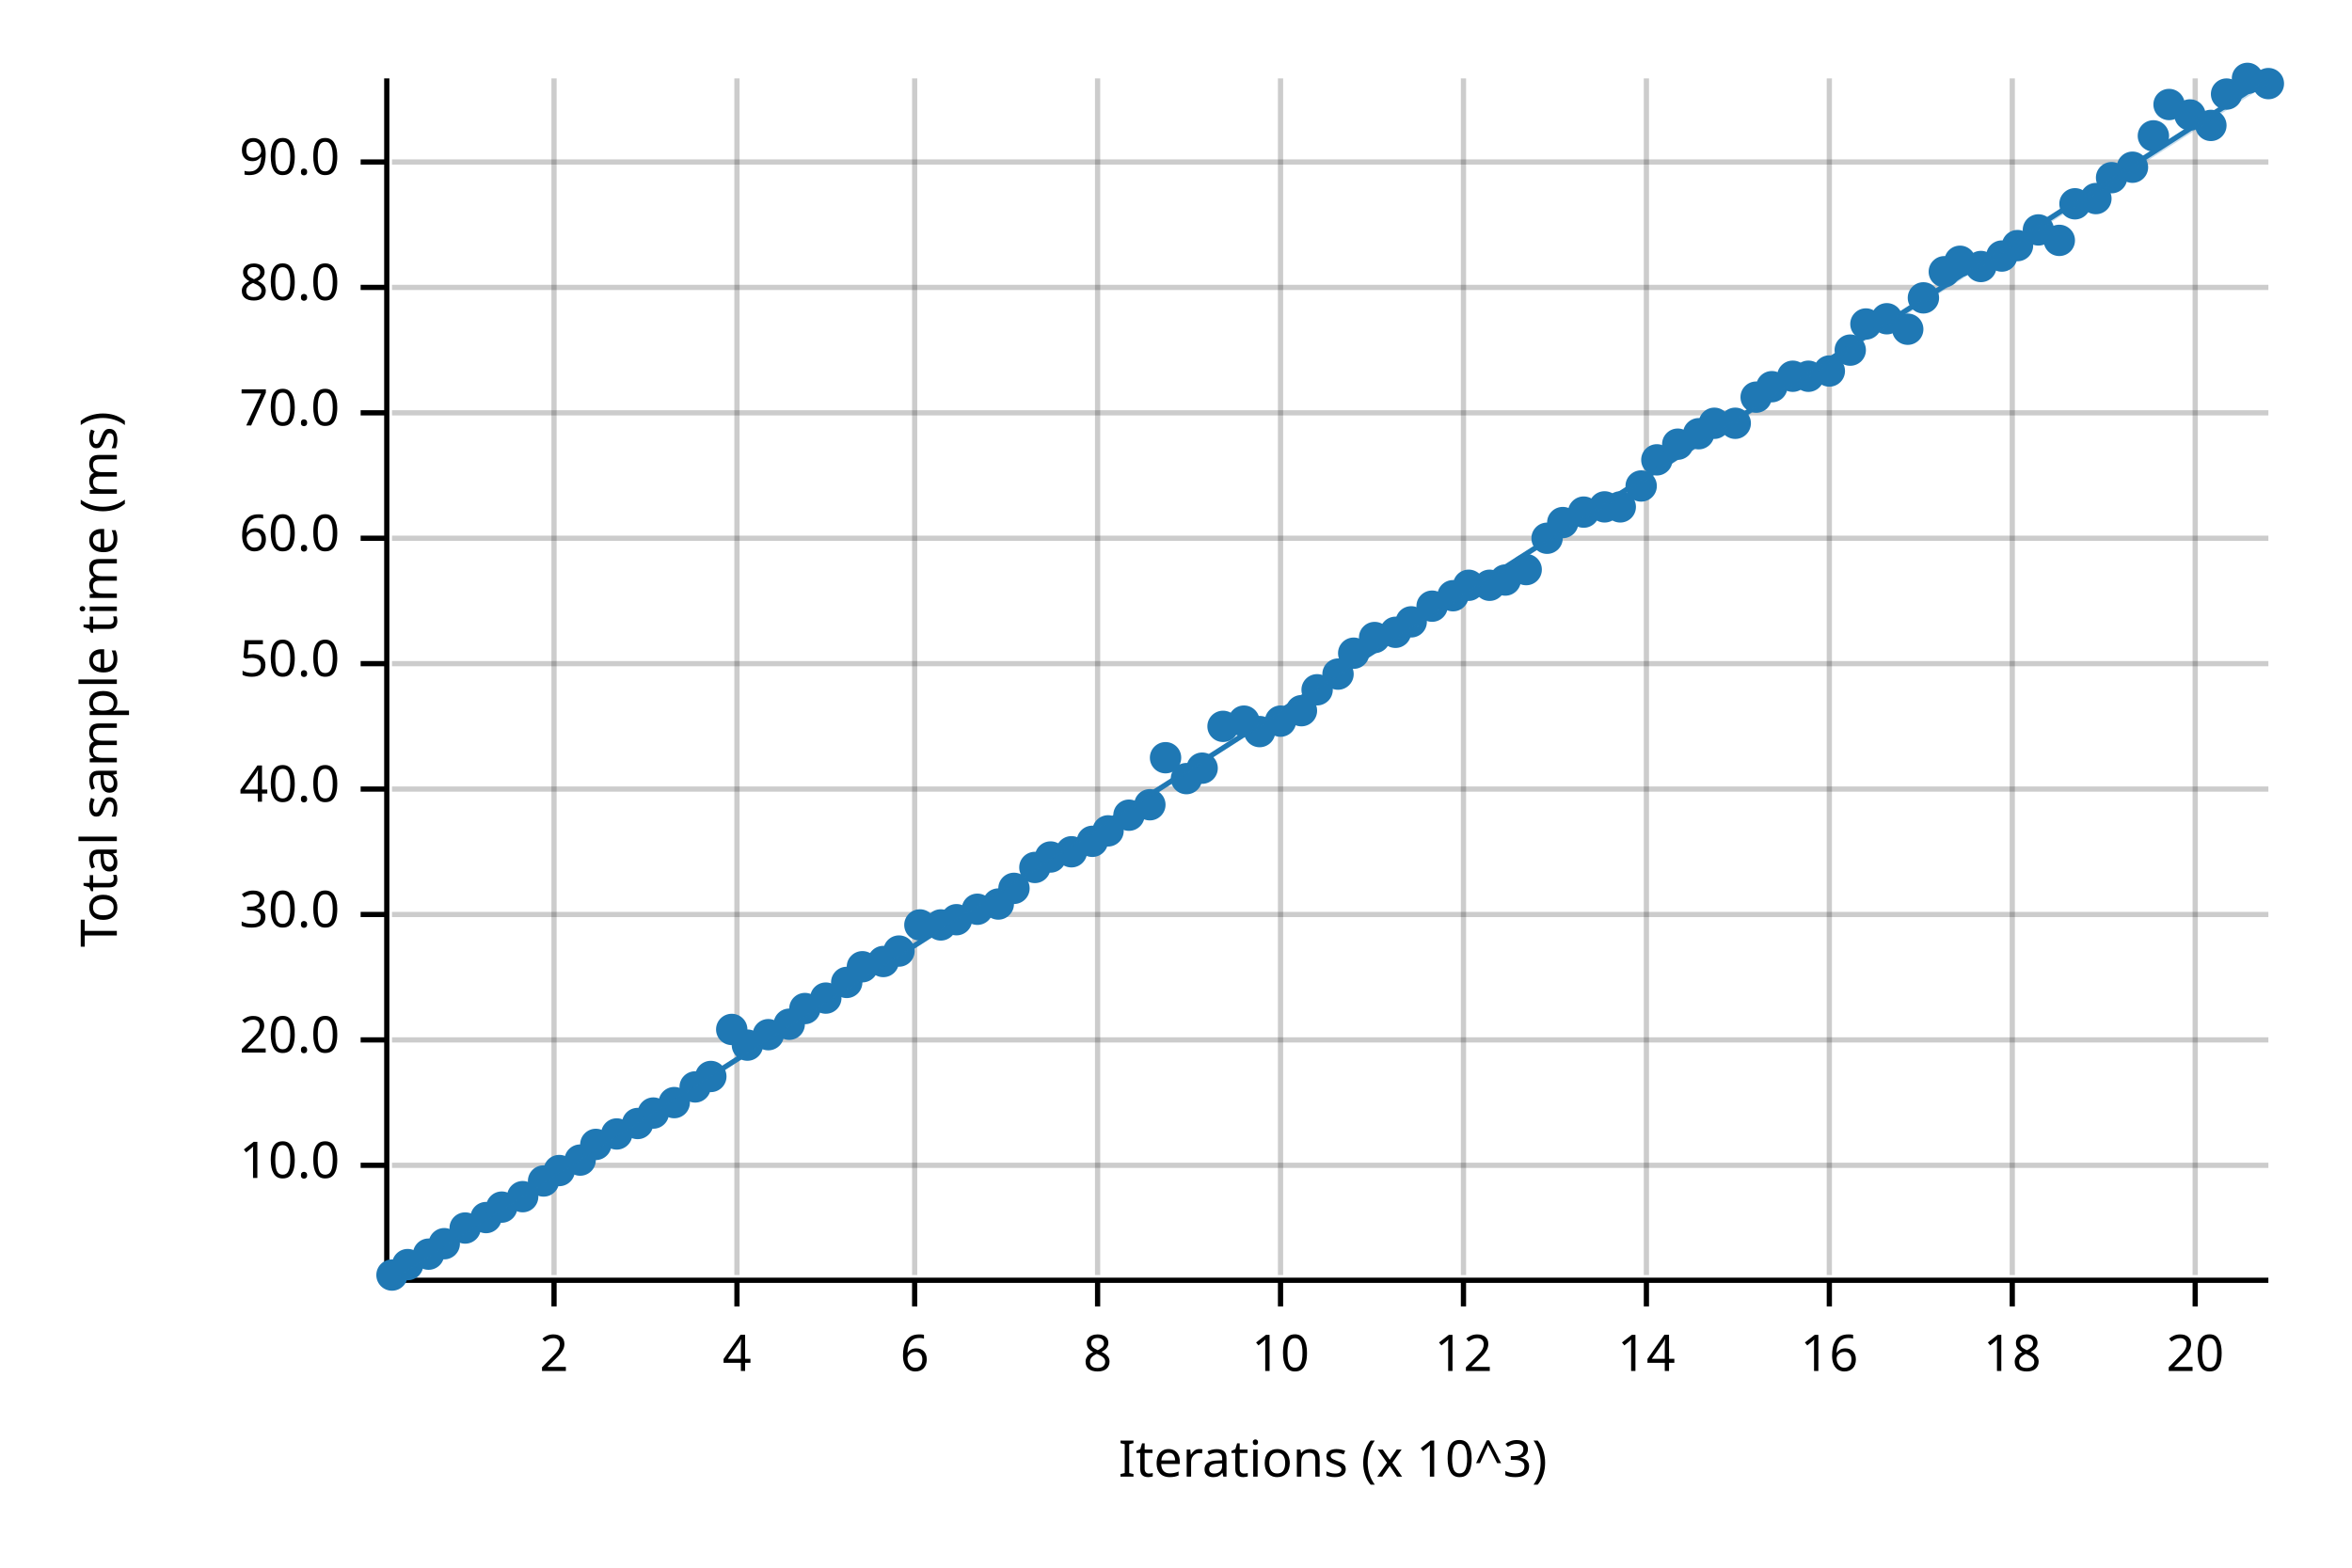
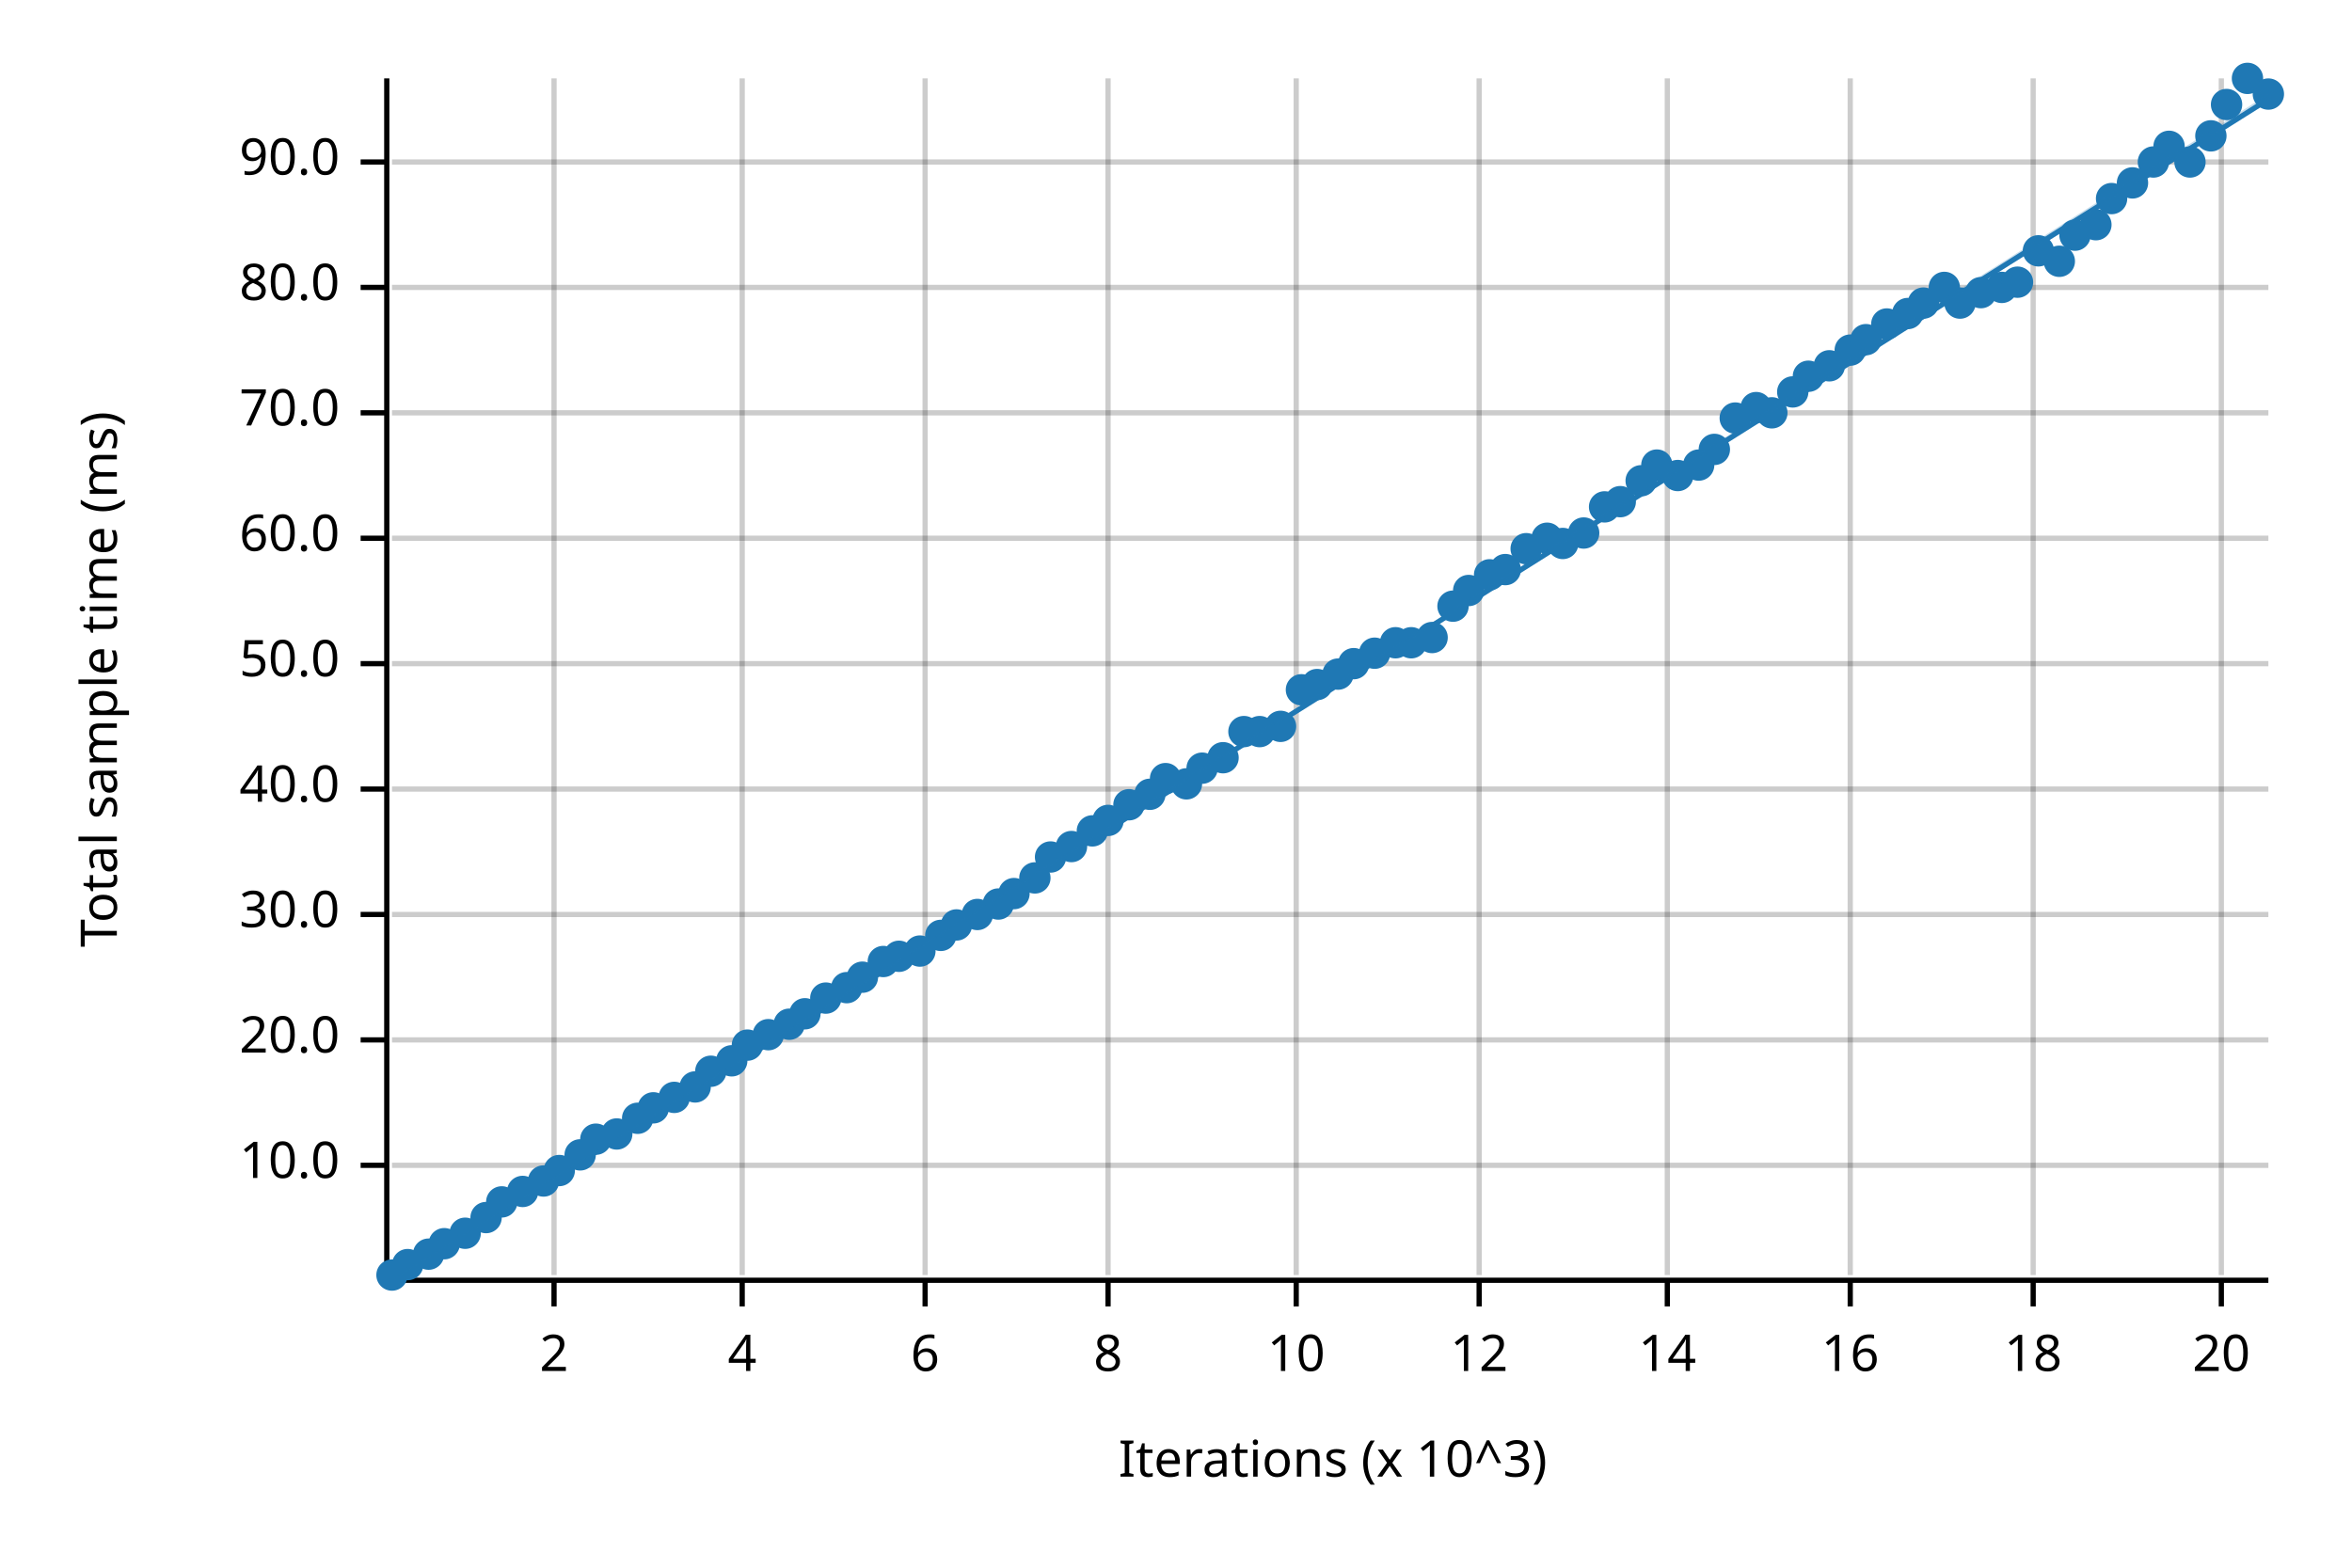
<svg xmlns="http://www.w3.org/2000/svg" width="450" height="300" viewBox="0 0 450 300">
  <text x="15" y="130" dy="0.76em" text-anchor="middle" font-family="sans-serif" font-size="9.677" opacity="1" fill="#000000" transform="rotate(270, 15, 130)">
Total sample time (ms)
</text>
  <text x="255" y="285" dy="-0.5ex" text-anchor="middle" font-family="sans-serif" font-size="9.677" opacity="1" fill="#000000">
Iterations (x 10^3)
</text>
  <line opacity="0.2" stroke="#000000" stroke-width="1" x1="106" y1="244" x2="106" y2="15" />
-   <line opacity="0.2" stroke="#000000" stroke-width="1" x1="141" y1="244" x2="141" y2="15" />
-   <line opacity="0.2" stroke="#000000" stroke-width="1" x1="175" y1="244" x2="175" y2="15" />
-   <line opacity="0.2" stroke="#000000" stroke-width="1" x1="210" y1="244" x2="210" y2="15" />
-   <line opacity="0.2" stroke="#000000" stroke-width="1" x1="245" y1="244" x2="245" y2="15" />
-   <line opacity="0.2" stroke="#000000" stroke-width="1" x1="280" y1="244" x2="280" y2="15" />
-   <line opacity="0.2" stroke="#000000" stroke-width="1" x1="315" y1="244" x2="315" y2="15" />
-   <line opacity="0.2" stroke="#000000" stroke-width="1" x1="350" y1="244" x2="350" y2="15" />
-   <line opacity="0.2" stroke="#000000" stroke-width="1" x1="385" y1="244" x2="385" y2="15" />
-   <line opacity="0.2" stroke="#000000" stroke-width="1" x1="420" y1="244" x2="420" y2="15" />
+   <line opacity="0.2" stroke="#000000" stroke-width="1" x1="142" y1="244" x2="142" y2="15" />
+   <line opacity="0.2" stroke="#000000" stroke-width="1" x1="177" y1="244" x2="177" y2="15" />
+   <line opacity="0.2" stroke="#000000" stroke-width="1" x1="212" y1="244" x2="212" y2="15" />
+   <line opacity="0.2" stroke="#000000" stroke-width="1" x1="248" y1="244" x2="248" y2="15" />
+   <line opacity="0.2" stroke="#000000" stroke-width="1" x1="283" y1="244" x2="283" y2="15" />
+   <line opacity="0.2" stroke="#000000" stroke-width="1" x1="319" y1="244" x2="319" y2="15" />
+   <line opacity="0.2" stroke="#000000" stroke-width="1" x1="354" y1="244" x2="354" y2="15" />
+   <line opacity="0.2" stroke="#000000" stroke-width="1" x1="389" y1="244" x2="389" y2="15" />
+   <line opacity="0.2" stroke="#000000" stroke-width="1" x1="425" y1="244" x2="425" y2="15" />
  <line opacity="0.2" stroke="#000000" stroke-width="1" x1="75" y1="223" x2="434" y2="223" />
  <line opacity="0.2" stroke="#000000" stroke-width="1" x1="75" y1="199" x2="434" y2="199" />
  <line opacity="0.2" stroke="#000000" stroke-width="1" x1="75" y1="175" x2="434" y2="175" />
  <line opacity="0.2" stroke="#000000" stroke-width="1" x1="75" y1="151" x2="434" y2="151" />
  <line opacity="0.2" stroke="#000000" stroke-width="1" x1="75" y1="127" x2="434" y2="127" />
  <line opacity="0.2" stroke="#000000" stroke-width="1" x1="75" y1="103" x2="434" y2="103" />
  <line opacity="0.2" stroke="#000000" stroke-width="1" x1="75" y1="79" x2="434" y2="79" />
  <line opacity="0.2" stroke="#000000" stroke-width="1" x1="75" y1="55" x2="434" y2="55" />
  <line opacity="0.2" stroke="#000000" stroke-width="1" x1="75" y1="31" x2="434" y2="31" />
  <polyline fill="none" opacity="1" stroke="#000000" stroke-width="1" points="74,15 74,244 " />
  <text x="65" y="223" dy="0.5ex" text-anchor="end" font-family="sans-serif" font-size="9.677" opacity="1" fill="#000000">
10.0
</text>
  <polyline fill="none" opacity="1" stroke="#000000" stroke-width="1" points="69,223 74,223 " />
  <text x="65" y="199" dy="0.5ex" text-anchor="end" font-family="sans-serif" font-size="9.677" opacity="1" fill="#000000">
20.0
</text>
  <polyline fill="none" opacity="1" stroke="#000000" stroke-width="1" points="69,199 74,199 " />
  <text x="65" y="175" dy="0.5ex" text-anchor="end" font-family="sans-serif" font-size="9.677" opacity="1" fill="#000000">
30.0
</text>
  <polyline fill="none" opacity="1" stroke="#000000" stroke-width="1" points="69,175 74,175 " />
  <text x="65" y="151" dy="0.5ex" text-anchor="end" font-family="sans-serif" font-size="9.677" opacity="1" fill="#000000">
40.0
</text>
  <polyline fill="none" opacity="1" stroke="#000000" stroke-width="1" points="69,151 74,151 " />
  <text x="65" y="127" dy="0.5ex" text-anchor="end" font-family="sans-serif" font-size="9.677" opacity="1" fill="#000000">
50.0
</text>
  <polyline fill="none" opacity="1" stroke="#000000" stroke-width="1" points="69,127 74,127 " />
  <text x="65" y="103" dy="0.5ex" text-anchor="end" font-family="sans-serif" font-size="9.677" opacity="1" fill="#000000">
60.0
</text>
  <polyline fill="none" opacity="1" stroke="#000000" stroke-width="1" points="69,103 74,103 " />
  <text x="65" y="79" dy="0.5ex" text-anchor="end" font-family="sans-serif" font-size="9.677" opacity="1" fill="#000000">
70.0
</text>
  <polyline fill="none" opacity="1" stroke="#000000" stroke-width="1" points="69,79 74,79 " />
  <text x="65" y="55" dy="0.5ex" text-anchor="end" font-family="sans-serif" font-size="9.677" opacity="1" fill="#000000">
80.0
</text>
  <polyline fill="none" opacity="1" stroke="#000000" stroke-width="1" points="69,55 74,55 " />
  <text x="65" y="31" dy="0.5ex" text-anchor="end" font-family="sans-serif" font-size="9.677" opacity="1" fill="#000000">
90.0
</text>
  <polyline fill="none" opacity="1" stroke="#000000" stroke-width="1" points="69,31 74,31 " />
  <polyline fill="none" opacity="1" stroke="#000000" stroke-width="1" points="75,245 434,245 " />
  <text x="106" y="255" dy="0.76em" text-anchor="middle" font-family="sans-serif" font-size="9.677" opacity="1" fill="#000000">
2
</text>
  <polyline fill="none" opacity="1" stroke="#000000" stroke-width="1" points="106,245 106,250 " />
-   <text x="141" y="255" dy="0.76em" text-anchor="middle" font-family="sans-serif" font-size="9.677" opacity="1" fill="#000000">
+   <text x="142" y="255" dy="0.76em" text-anchor="middle" font-family="sans-serif" font-size="9.677" opacity="1" fill="#000000">
4
</text>
-   <polyline fill="none" opacity="1" stroke="#000000" stroke-width="1" points="141,245 141,250 " />
-   <text x="175" y="255" dy="0.76em" text-anchor="middle" font-family="sans-serif" font-size="9.677" opacity="1" fill="#000000">
+   <polyline fill="none" opacity="1" stroke="#000000" stroke-width="1" points="142,245 142,250 " />
+   <text x="177" y="255" dy="0.76em" text-anchor="middle" font-family="sans-serif" font-size="9.677" opacity="1" fill="#000000">
6
</text>
-   <polyline fill="none" opacity="1" stroke="#000000" stroke-width="1" points="175,245 175,250 " />
-   <text x="210" y="255" dy="0.76em" text-anchor="middle" font-family="sans-serif" font-size="9.677" opacity="1" fill="#000000">
+   <polyline fill="none" opacity="1" stroke="#000000" stroke-width="1" points="177,245 177,250 " />
+   <text x="212" y="255" dy="0.76em" text-anchor="middle" font-family="sans-serif" font-size="9.677" opacity="1" fill="#000000">
8
</text>
-   <polyline fill="none" opacity="1" stroke="#000000" stroke-width="1" points="210,245 210,250 " />
-   <text x="245" y="255" dy="0.76em" text-anchor="middle" font-family="sans-serif" font-size="9.677" opacity="1" fill="#000000">
+   <polyline fill="none" opacity="1" stroke="#000000" stroke-width="1" points="212,245 212,250 " />
+   <text x="248" y="255" dy="0.76em" text-anchor="middle" font-family="sans-serif" font-size="9.677" opacity="1" fill="#000000">
10
</text>
-   <polyline fill="none" opacity="1" stroke="#000000" stroke-width="1" points="245,245 245,250 " />
-   <text x="280" y="255" dy="0.76em" text-anchor="middle" font-family="sans-serif" font-size="9.677" opacity="1" fill="#000000">
+   <polyline fill="none" opacity="1" stroke="#000000" stroke-width="1" points="248,245 248,250 " />
+   <text x="283" y="255" dy="0.76em" text-anchor="middle" font-family="sans-serif" font-size="9.677" opacity="1" fill="#000000">
12
</text>
-   <polyline fill="none" opacity="1" stroke="#000000" stroke-width="1" points="280,245 280,250 " />
-   <text x="315" y="255" dy="0.76em" text-anchor="middle" font-family="sans-serif" font-size="9.677" opacity="1" fill="#000000">
+   <polyline fill="none" opacity="1" stroke="#000000" stroke-width="1" points="283,245 283,250 " />
+   <text x="319" y="255" dy="0.76em" text-anchor="middle" font-family="sans-serif" font-size="9.677" opacity="1" fill="#000000">
14
</text>
-   <polyline fill="none" opacity="1" stroke="#000000" stroke-width="1" points="315,245 315,250 " />
-   <text x="350" y="255" dy="0.76em" text-anchor="middle" font-family="sans-serif" font-size="9.677" opacity="1" fill="#000000">
+   <polyline fill="none" opacity="1" stroke="#000000" stroke-width="1" points="319,245 319,250 " />
+   <text x="354" y="255" dy="0.76em" text-anchor="middle" font-family="sans-serif" font-size="9.677" opacity="1" fill="#000000">
16
</text>
-   <polyline fill="none" opacity="1" stroke="#000000" stroke-width="1" points="350,245 350,250 " />
-   <text x="385" y="255" dy="0.76em" text-anchor="middle" font-family="sans-serif" font-size="9.677" opacity="1" fill="#000000">
+   <polyline fill="none" opacity="1" stroke="#000000" stroke-width="1" points="354,245 354,250 " />
+   <text x="389" y="255" dy="0.76em" text-anchor="middle" font-family="sans-serif" font-size="9.677" opacity="1" fill="#000000">
18
</text>
-   <polyline fill="none" opacity="1" stroke="#000000" stroke-width="1" points="385,245 385,250 " />
-   <text x="420" y="255" dy="0.76em" text-anchor="middle" font-family="sans-serif" font-size="9.677" opacity="1" fill="#000000">
+   <polyline fill="none" opacity="1" stroke="#000000" stroke-width="1" points="389,245 389,250 " />
+   <text x="425" y="255" dy="0.76em" text-anchor="middle" font-family="sans-serif" font-size="9.677" opacity="1" fill="#000000">
20
</text>
-   <polyline fill="none" opacity="1" stroke="#000000" stroke-width="1" points="420,245 420,250 " />
+   <polyline fill="none" opacity="1" stroke="#000000" stroke-width="1" points="425,245 425,250 " />
  <circle cx="75" cy="244" r="3" opacity="1" fill="#1F78B4" stroke="none" stroke-width="1" />
  <circle cx="78" cy="242" r="3" opacity="1" fill="#1F78B4" stroke="none" stroke-width="1" />
  <circle cx="82" cy="240" r="3" opacity="1" fill="#1F78B4" stroke="none" stroke-width="1" />
  <circle cx="85" cy="238" r="3" opacity="1" fill="#1F78B4" stroke="none" stroke-width="1" />
-   <circle cx="89" cy="235" r="3" opacity="1" fill="#1F78B4" stroke="none" stroke-width="1" />
+   <circle cx="89" cy="236" r="3" opacity="1" fill="#1F78B4" stroke="none" stroke-width="1" />
  <circle cx="93" cy="233" r="3" opacity="1" fill="#1F78B4" stroke="none" stroke-width="1" />
-   <circle cx="96" cy="231" r="3" opacity="1" fill="#1F78B4" stroke="none" stroke-width="1" />
-   <circle cx="100" cy="229" r="3" opacity="1" fill="#1F78B4" stroke="none" stroke-width="1" />
+   <circle cx="96" cy="230" r="3" opacity="1" fill="#1F78B4" stroke="none" stroke-width="1" />
+   <circle cx="100" cy="228" r="3" opacity="1" fill="#1F78B4" stroke="none" stroke-width="1" />
  <circle cx="104" cy="226" r="3" opacity="1" fill="#1F78B4" stroke="none" stroke-width="1" />
  <circle cx="107" cy="224" r="3" opacity="1" fill="#1F78B4" stroke="none" stroke-width="1" />
-   <circle cx="111" cy="222" r="3" opacity="1" fill="#1F78B4" stroke="none" stroke-width="1" />
-   <circle cx="114" cy="219" r="3" opacity="1" fill="#1F78B4" stroke="none" stroke-width="1" />
+   <circle cx="111" cy="221" r="3" opacity="1" fill="#1F78B4" stroke="none" stroke-width="1" />
+   <circle cx="114" cy="218" r="3" opacity="1" fill="#1F78B4" stroke="none" stroke-width="1" />
  <circle cx="118" cy="217" r="3" opacity="1" fill="#1F78B4" stroke="none" stroke-width="1" />
-   <circle cx="122" cy="215" r="3" opacity="1" fill="#1F78B4" stroke="none" stroke-width="1" />
-   <circle cx="125" cy="213" r="3" opacity="1" fill="#1F78B4" stroke="none" stroke-width="1" />
-   <circle cx="129" cy="211" r="3" opacity="1" fill="#1F78B4" stroke="none" stroke-width="1" />
+   <circle cx="122" cy="214" r="3" opacity="1" fill="#1F78B4" stroke="none" stroke-width="1" />
+   <circle cx="125" cy="212" r="3" opacity="1" fill="#1F78B4" stroke="none" stroke-width="1" />
+   <circle cx="129" cy="210" r="3" opacity="1" fill="#1F78B4" stroke="none" stroke-width="1" />
  <circle cx="133" cy="208" r="3" opacity="1" fill="#1F78B4" stroke="none" stroke-width="1" />
-   <circle cx="136" cy="206" r="3" opacity="1" fill="#1F78B4" stroke="none" stroke-width="1" />
-   <circle cx="140" cy="197" r="3" opacity="1" fill="#1F78B4" stroke="none" stroke-width="1" />
+   <circle cx="136" cy="205" r="3" opacity="1" fill="#1F78B4" stroke="none" stroke-width="1" />
+   <circle cx="140" cy="203" r="3" opacity="1" fill="#1F78B4" stroke="none" stroke-width="1" />
  <circle cx="143" cy="200" r="3" opacity="1" fill="#1F78B4" stroke="none" stroke-width="1" />
  <circle cx="147" cy="198" r="3" opacity="1" fill="#1F78B4" stroke="none" stroke-width="1" />
  <circle cx="151" cy="196" r="3" opacity="1" fill="#1F78B4" stroke="none" stroke-width="1" />
-   <circle cx="154" cy="193" r="3" opacity="1" fill="#1F78B4" stroke="none" stroke-width="1" />
+   <circle cx="154" cy="194" r="3" opacity="1" fill="#1F78B4" stroke="none" stroke-width="1" />
  <circle cx="158" cy="191" r="3" opacity="1" fill="#1F78B4" stroke="none" stroke-width="1" />
-   <circle cx="162" cy="188" r="3" opacity="1" fill="#1F78B4" stroke="none" stroke-width="1" />
-   <circle cx="165" cy="185" r="3" opacity="1" fill="#1F78B4" stroke="none" stroke-width="1" />
+   <circle cx="162" cy="189" r="3" opacity="1" fill="#1F78B4" stroke="none" stroke-width="1" />
+   <circle cx="165" cy="187" r="3" opacity="1" fill="#1F78B4" stroke="none" stroke-width="1" />
  <circle cx="169" cy="184" r="3" opacity="1" fill="#1F78B4" stroke="none" stroke-width="1" />
-   <circle cx="172" cy="182" r="3" opacity="1" fill="#1F78B4" stroke="none" stroke-width="1" />
-   <circle cx="176" cy="177" r="3" opacity="1" fill="#1F78B4" stroke="none" stroke-width="1" />
-   <circle cx="180" cy="177" r="3" opacity="1" fill="#1F78B4" stroke="none" stroke-width="1" />
-   <circle cx="183" cy="176" r="3" opacity="1" fill="#1F78B4" stroke="none" stroke-width="1" />
-   <circle cx="187" cy="174" r="3" opacity="1" fill="#1F78B4" stroke="none" stroke-width="1" />
+   <circle cx="172" cy="183" r="3" opacity="1" fill="#1F78B4" stroke="none" stroke-width="1" />
+   <circle cx="176" cy="182" r="3" opacity="1" fill="#1F78B4" stroke="none" stroke-width="1" />
+   <circle cx="180" cy="179" r="3" opacity="1" fill="#1F78B4" stroke="none" stroke-width="1" />
+   <circle cx="183" cy="177" r="3" opacity="1" fill="#1F78B4" stroke="none" stroke-width="1" />
+   <circle cx="187" cy="175" r="3" opacity="1" fill="#1F78B4" stroke="none" stroke-width="1" />
  <circle cx="191" cy="173" r="3" opacity="1" fill="#1F78B4" stroke="none" stroke-width="1" />
-   <circle cx="194" cy="170" r="3" opacity="1" fill="#1F78B4" stroke="none" stroke-width="1" />
-   <circle cx="198" cy="166" r="3" opacity="1" fill="#1F78B4" stroke="none" stroke-width="1" />
+   <circle cx="194" cy="171" r="3" opacity="1" fill="#1F78B4" stroke="none" stroke-width="1" />
+   <circle cx="198" cy="168" r="3" opacity="1" fill="#1F78B4" stroke="none" stroke-width="1" />
  <circle cx="201" cy="164" r="3" opacity="1" fill="#1F78B4" stroke="none" stroke-width="1" />
-   <circle cx="205" cy="163" r="3" opacity="1" fill="#1F78B4" stroke="none" stroke-width="1" />
-   <circle cx="209" cy="161" r="3" opacity="1" fill="#1F78B4" stroke="none" stroke-width="1" />
-   <circle cx="212" cy="159" r="3" opacity="1" fill="#1F78B4" stroke="none" stroke-width="1" />
-   <circle cx="216" cy="156" r="3" opacity="1" fill="#1F78B4" stroke="none" stroke-width="1" />
-   <circle cx="220" cy="154" r="3" opacity="1" fill="#1F78B4" stroke="none" stroke-width="1" />
-   <circle cx="223" cy="145" r="3" opacity="1" fill="#1F78B4" stroke="none" stroke-width="1" />
-   <circle cx="227" cy="149" r="3" opacity="1" fill="#1F78B4" stroke="none" stroke-width="1" />
+   <circle cx="205" cy="162" r="3" opacity="1" fill="#1F78B4" stroke="none" stroke-width="1" />
+   <circle cx="209" cy="159" r="3" opacity="1" fill="#1F78B4" stroke="none" stroke-width="1" />
+   <circle cx="212" cy="157" r="3" opacity="1" fill="#1F78B4" stroke="none" stroke-width="1" />
+   <circle cx="216" cy="154" r="3" opacity="1" fill="#1F78B4" stroke="none" stroke-width="1" />
+   <circle cx="220" cy="152" r="3" opacity="1" fill="#1F78B4" stroke="none" stroke-width="1" />
+   <circle cx="223" cy="149" r="3" opacity="1" fill="#1F78B4" stroke="none" stroke-width="1" />
+   <circle cx="227" cy="150" r="3" opacity="1" fill="#1F78B4" stroke="none" stroke-width="1" />
  <circle cx="230" cy="147" r="3" opacity="1" fill="#1F78B4" stroke="none" stroke-width="1" />
-   <circle cx="234" cy="139" r="3" opacity="1" fill="#1F78B4" stroke="none" stroke-width="1" />
-   <circle cx="238" cy="138" r="3" opacity="1" fill="#1F78B4" stroke="none" stroke-width="1" />
+   <circle cx="234" cy="145" r="3" opacity="1" fill="#1F78B4" stroke="none" stroke-width="1" />
+   <circle cx="238" cy="140" r="3" opacity="1" fill="#1F78B4" stroke="none" stroke-width="1" />
  <circle cx="241" cy="140" r="3" opacity="1" fill="#1F78B4" stroke="none" stroke-width="1" />
-   <circle cx="245" cy="138" r="3" opacity="1" fill="#1F78B4" stroke="none" stroke-width="1" />
-   <circle cx="249" cy="136" r="3" opacity="1" fill="#1F78B4" stroke="none" stroke-width="1" />
-   <circle cx="252" cy="132" r="3" opacity="1" fill="#1F78B4" stroke="none" stroke-width="1" />
+   <circle cx="245" cy="139" r="3" opacity="1" fill="#1F78B4" stroke="none" stroke-width="1" />
+   <circle cx="249" cy="132" r="3" opacity="1" fill="#1F78B4" stroke="none" stroke-width="1" />
+   <circle cx="252" cy="131" r="3" opacity="1" fill="#1F78B4" stroke="none" stroke-width="1" />
  <circle cx="256" cy="129" r="3" opacity="1" fill="#1F78B4" stroke="none" stroke-width="1" />
-   <circle cx="259" cy="125" r="3" opacity="1" fill="#1F78B4" stroke="none" stroke-width="1" />
-   <circle cx="263" cy="122" r="3" opacity="1" fill="#1F78B4" stroke="none" stroke-width="1" />
-   <circle cx="267" cy="121" r="3" opacity="1" fill="#1F78B4" stroke="none" stroke-width="1" />
-   <circle cx="270" cy="119" r="3" opacity="1" fill="#1F78B4" stroke="none" stroke-width="1" />
-   <circle cx="274" cy="116" r="3" opacity="1" fill="#1F78B4" stroke="none" stroke-width="1" />
-   <circle cx="278" cy="114" r="3" opacity="1" fill="#1F78B4" stroke="none" stroke-width="1" />
-   <circle cx="281" cy="112" r="3" opacity="1" fill="#1F78B4" stroke="none" stroke-width="1" />
-   <circle cx="285" cy="112" r="3" opacity="1" fill="#1F78B4" stroke="none" stroke-width="1" />
-   <circle cx="288" cy="111" r="3" opacity="1" fill="#1F78B4" stroke="none" stroke-width="1" />
-   <circle cx="292" cy="109" r="3" opacity="1" fill="#1F78B4" stroke="none" stroke-width="1" />
+   <circle cx="259" cy="127" r="3" opacity="1" fill="#1F78B4" stroke="none" stroke-width="1" />
+   <circle cx="263" cy="125" r="3" opacity="1" fill="#1F78B4" stroke="none" stroke-width="1" />
+   <circle cx="267" cy="123" r="3" opacity="1" fill="#1F78B4" stroke="none" stroke-width="1" />
+   <circle cx="270" cy="123" r="3" opacity="1" fill="#1F78B4" stroke="none" stroke-width="1" />
+   <circle cx="274" cy="122" r="3" opacity="1" fill="#1F78B4" stroke="none" stroke-width="1" />
+   <circle cx="278" cy="116" r="3" opacity="1" fill="#1F78B4" stroke="none" stroke-width="1" />
+   <circle cx="281" cy="113" r="3" opacity="1" fill="#1F78B4" stroke="none" stroke-width="1" />
+   <circle cx="285" cy="110" r="3" opacity="1" fill="#1F78B4" stroke="none" stroke-width="1" />
+   <circle cx="288" cy="109" r="3" opacity="1" fill="#1F78B4" stroke="none" stroke-width="1" />
+   <circle cx="292" cy="105" r="3" opacity="1" fill="#1F78B4" stroke="none" stroke-width="1" />
  <circle cx="296" cy="103" r="3" opacity="1" fill="#1F78B4" stroke="none" stroke-width="1" />
-   <circle cx="299" cy="100" r="3" opacity="1" fill="#1F78B4" stroke="none" stroke-width="1" />
-   <circle cx="303" cy="98" r="3" opacity="1" fill="#1F78B4" stroke="none" stroke-width="1" />
+   <circle cx="299" cy="104" r="3" opacity="1" fill="#1F78B4" stroke="none" stroke-width="1" />
+   <circle cx="303" cy="102" r="3" opacity="1" fill="#1F78B4" stroke="none" stroke-width="1" />
  <circle cx="307" cy="97" r="3" opacity="1" fill="#1F78B4" stroke="none" stroke-width="1" />
-   <circle cx="310" cy="97" r="3" opacity="1" fill="#1F78B4" stroke="none" stroke-width="1" />
-   <circle cx="314" cy="93" r="3" opacity="1" fill="#1F78B4" stroke="none" stroke-width="1" />
-   <circle cx="317" cy="88" r="3" opacity="1" fill="#1F78B4" stroke="none" stroke-width="1" />
-   <circle cx="321" cy="85" r="3" opacity="1" fill="#1F78B4" stroke="none" stroke-width="1" />
-   <circle cx="325" cy="83" r="3" opacity="1" fill="#1F78B4" stroke="none" stroke-width="1" />
-   <circle cx="328" cy="81" r="3" opacity="1" fill="#1F78B4" stroke="none" stroke-width="1" />
-   <circle cx="332" cy="81" r="3" opacity="1" fill="#1F78B4" stroke="none" stroke-width="1" />
-   <circle cx="336" cy="76" r="3" opacity="1" fill="#1F78B4" stroke="none" stroke-width="1" />
-   <circle cx="339" cy="74" r="3" opacity="1" fill="#1F78B4" stroke="none" stroke-width="1" />
-   <circle cx="343" cy="72" r="3" opacity="1" fill="#1F78B4" stroke="none" stroke-width="1" />
+   <circle cx="310" cy="96" r="3" opacity="1" fill="#1F78B4" stroke="none" stroke-width="1" />
+   <circle cx="314" cy="92" r="3" opacity="1" fill="#1F78B4" stroke="none" stroke-width="1" />
+   <circle cx="317" cy="89" r="3" opacity="1" fill="#1F78B4" stroke="none" stroke-width="1" />
+   <circle cx="321" cy="91" r="3" opacity="1" fill="#1F78B4" stroke="none" stroke-width="1" />
+   <circle cx="325" cy="89" r="3" opacity="1" fill="#1F78B4" stroke="none" stroke-width="1" />
+   <circle cx="328" cy="86" r="3" opacity="1" fill="#1F78B4" stroke="none" stroke-width="1" />
+   <circle cx="332" cy="80" r="3" opacity="1" fill="#1F78B4" stroke="none" stroke-width="1" />
+   <circle cx="336" cy="78" r="3" opacity="1" fill="#1F78B4" stroke="none" stroke-width="1" />
+   <circle cx="339" cy="79" r="3" opacity="1" fill="#1F78B4" stroke="none" stroke-width="1" />
+   <circle cx="343" cy="75" r="3" opacity="1" fill="#1F78B4" stroke="none" stroke-width="1" />
  <circle cx="346" cy="72" r="3" opacity="1" fill="#1F78B4" stroke="none" stroke-width="1" />
-   <circle cx="350" cy="71" r="3" opacity="1" fill="#1F78B4" stroke="none" stroke-width="1" />
+   <circle cx="350" cy="70" r="3" opacity="1" fill="#1F78B4" stroke="none" stroke-width="1" />
  <circle cx="354" cy="67" r="3" opacity="1" fill="#1F78B4" stroke="none" stroke-width="1" />
-   <circle cx="357" cy="62" r="3" opacity="1" fill="#1F78B4" stroke="none" stroke-width="1" />
-   <circle cx="361" cy="61" r="3" opacity="1" fill="#1F78B4" stroke="none" stroke-width="1" />
-   <circle cx="365" cy="63" r="3" opacity="1" fill="#1F78B4" stroke="none" stroke-width="1" />
-   <circle cx="368" cy="57" r="3" opacity="1" fill="#1F78B4" stroke="none" stroke-width="1" />
-   <circle cx="372" cy="52" r="3" opacity="1" fill="#1F78B4" stroke="none" stroke-width="1" />
-   <circle cx="375" cy="50" r="3" opacity="1" fill="#1F78B4" stroke="none" stroke-width="1" />
-   <circle cx="379" cy="51" r="3" opacity="1" fill="#1F78B4" stroke="none" stroke-width="1" />
-   <circle cx="383" cy="49" r="3" opacity="1" fill="#1F78B4" stroke="none" stroke-width="1" />
-   <circle cx="386" cy="47" r="3" opacity="1" fill="#1F78B4" stroke="none" stroke-width="1" />
-   <circle cx="390" cy="44" r="3" opacity="1" fill="#1F78B4" stroke="none" stroke-width="1" />
-   <circle cx="394" cy="46" r="3" opacity="1" fill="#1F78B4" stroke="none" stroke-width="1" />
-   <circle cx="397" cy="39" r="3" opacity="1" fill="#1F78B4" stroke="none" stroke-width="1" />
-   <circle cx="401" cy="38" r="3" opacity="1" fill="#1F78B4" stroke="none" stroke-width="1" />
-   <circle cx="404" cy="34" r="3" opacity="1" fill="#1F78B4" stroke="none" stroke-width="1" />
-   <circle cx="408" cy="32" r="3" opacity="1" fill="#1F78B4" stroke="none" stroke-width="1" />
-   <circle cx="412" cy="26" r="3" opacity="1" fill="#1F78B4" stroke="none" stroke-width="1" />
-   <circle cx="415" cy="20" r="3" opacity="1" fill="#1F78B4" stroke="none" stroke-width="1" />
-   <circle cx="419" cy="22" r="3" opacity="1" fill="#1F78B4" stroke="none" stroke-width="1" />
-   <circle cx="423" cy="24" r="3" opacity="1" fill="#1F78B4" stroke="none" stroke-width="1" />
-   <circle cx="426" cy="18" r="3" opacity="1" fill="#1F78B4" stroke="none" stroke-width="1" />
+   <circle cx="357" cy="65" r="3" opacity="1" fill="#1F78B4" stroke="none" stroke-width="1" />
+   <circle cx="361" cy="62" r="3" opacity="1" fill="#1F78B4" stroke="none" stroke-width="1" />
+   <circle cx="365" cy="60" r="3" opacity="1" fill="#1F78B4" stroke="none" stroke-width="1" />
+   <circle cx="368" cy="58" r="3" opacity="1" fill="#1F78B4" stroke="none" stroke-width="1" />
+   <circle cx="372" cy="55" r="3" opacity="1" fill="#1F78B4" stroke="none" stroke-width="1" />
+   <circle cx="375" cy="58" r="3" opacity="1" fill="#1F78B4" stroke="none" stroke-width="1" />
+   <circle cx="379" cy="56" r="3" opacity="1" fill="#1F78B4" stroke="none" stroke-width="1" />
+   <circle cx="383" cy="55" r="3" opacity="1" fill="#1F78B4" stroke="none" stroke-width="1" />
+   <circle cx="386" cy="54" r="3" opacity="1" fill="#1F78B4" stroke="none" stroke-width="1" />
+   <circle cx="390" cy="48" r="3" opacity="1" fill="#1F78B4" stroke="none" stroke-width="1" />
+   <circle cx="394" cy="50" r="3" opacity="1" fill="#1F78B4" stroke="none" stroke-width="1" />
+   <circle cx="397" cy="45" r="3" opacity="1" fill="#1F78B4" stroke="none" stroke-width="1" />
+   <circle cx="401" cy="43" r="3" opacity="1" fill="#1F78B4" stroke="none" stroke-width="1" />
+   <circle cx="404" cy="38" r="3" opacity="1" fill="#1F78B4" stroke="none" stroke-width="1" />
+   <circle cx="408" cy="35" r="3" opacity="1" fill="#1F78B4" stroke="none" stroke-width="1" />
+   <circle cx="412" cy="31" r="3" opacity="1" fill="#1F78B4" stroke="none" stroke-width="1" />
+   <circle cx="415" cy="28" r="3" opacity="1" fill="#1F78B4" stroke="none" stroke-width="1" />
+   <circle cx="419" cy="31" r="3" opacity="1" fill="#1F78B4" stroke="none" stroke-width="1" />
+   <circle cx="423" cy="26" r="3" opacity="1" fill="#1F78B4" stroke="none" stroke-width="1" />
+   <circle cx="426" cy="20" r="3" opacity="1" fill="#1F78B4" stroke="none" stroke-width="1" />
  <circle cx="430" cy="15" r="3" opacity="1" fill="#1F78B4" stroke="none" stroke-width="1" />
-   <circle cx="434" cy="16" r="3" opacity="1" fill="#1F78B4" stroke="none" stroke-width="1" />
-   <polyline fill="none" opacity="1" stroke="#1F78B4" stroke-width="1" points="75,245 434,15 " />
-   <polygon opacity="0.25" fill="#1F78B4" points="75,245 434,16 434,15 " />
+   <circle cx="434" cy="18" r="3" opacity="1" fill="#1F78B4" stroke="none" stroke-width="1" />
+   <polyline fill="none" opacity="1" stroke="#1F78B4" stroke-width="1" points="75,245 434,19 " />
+   <polygon opacity="0.25" fill="#1F78B4" points="75,245 434,19 434,18 " />
</svg>
